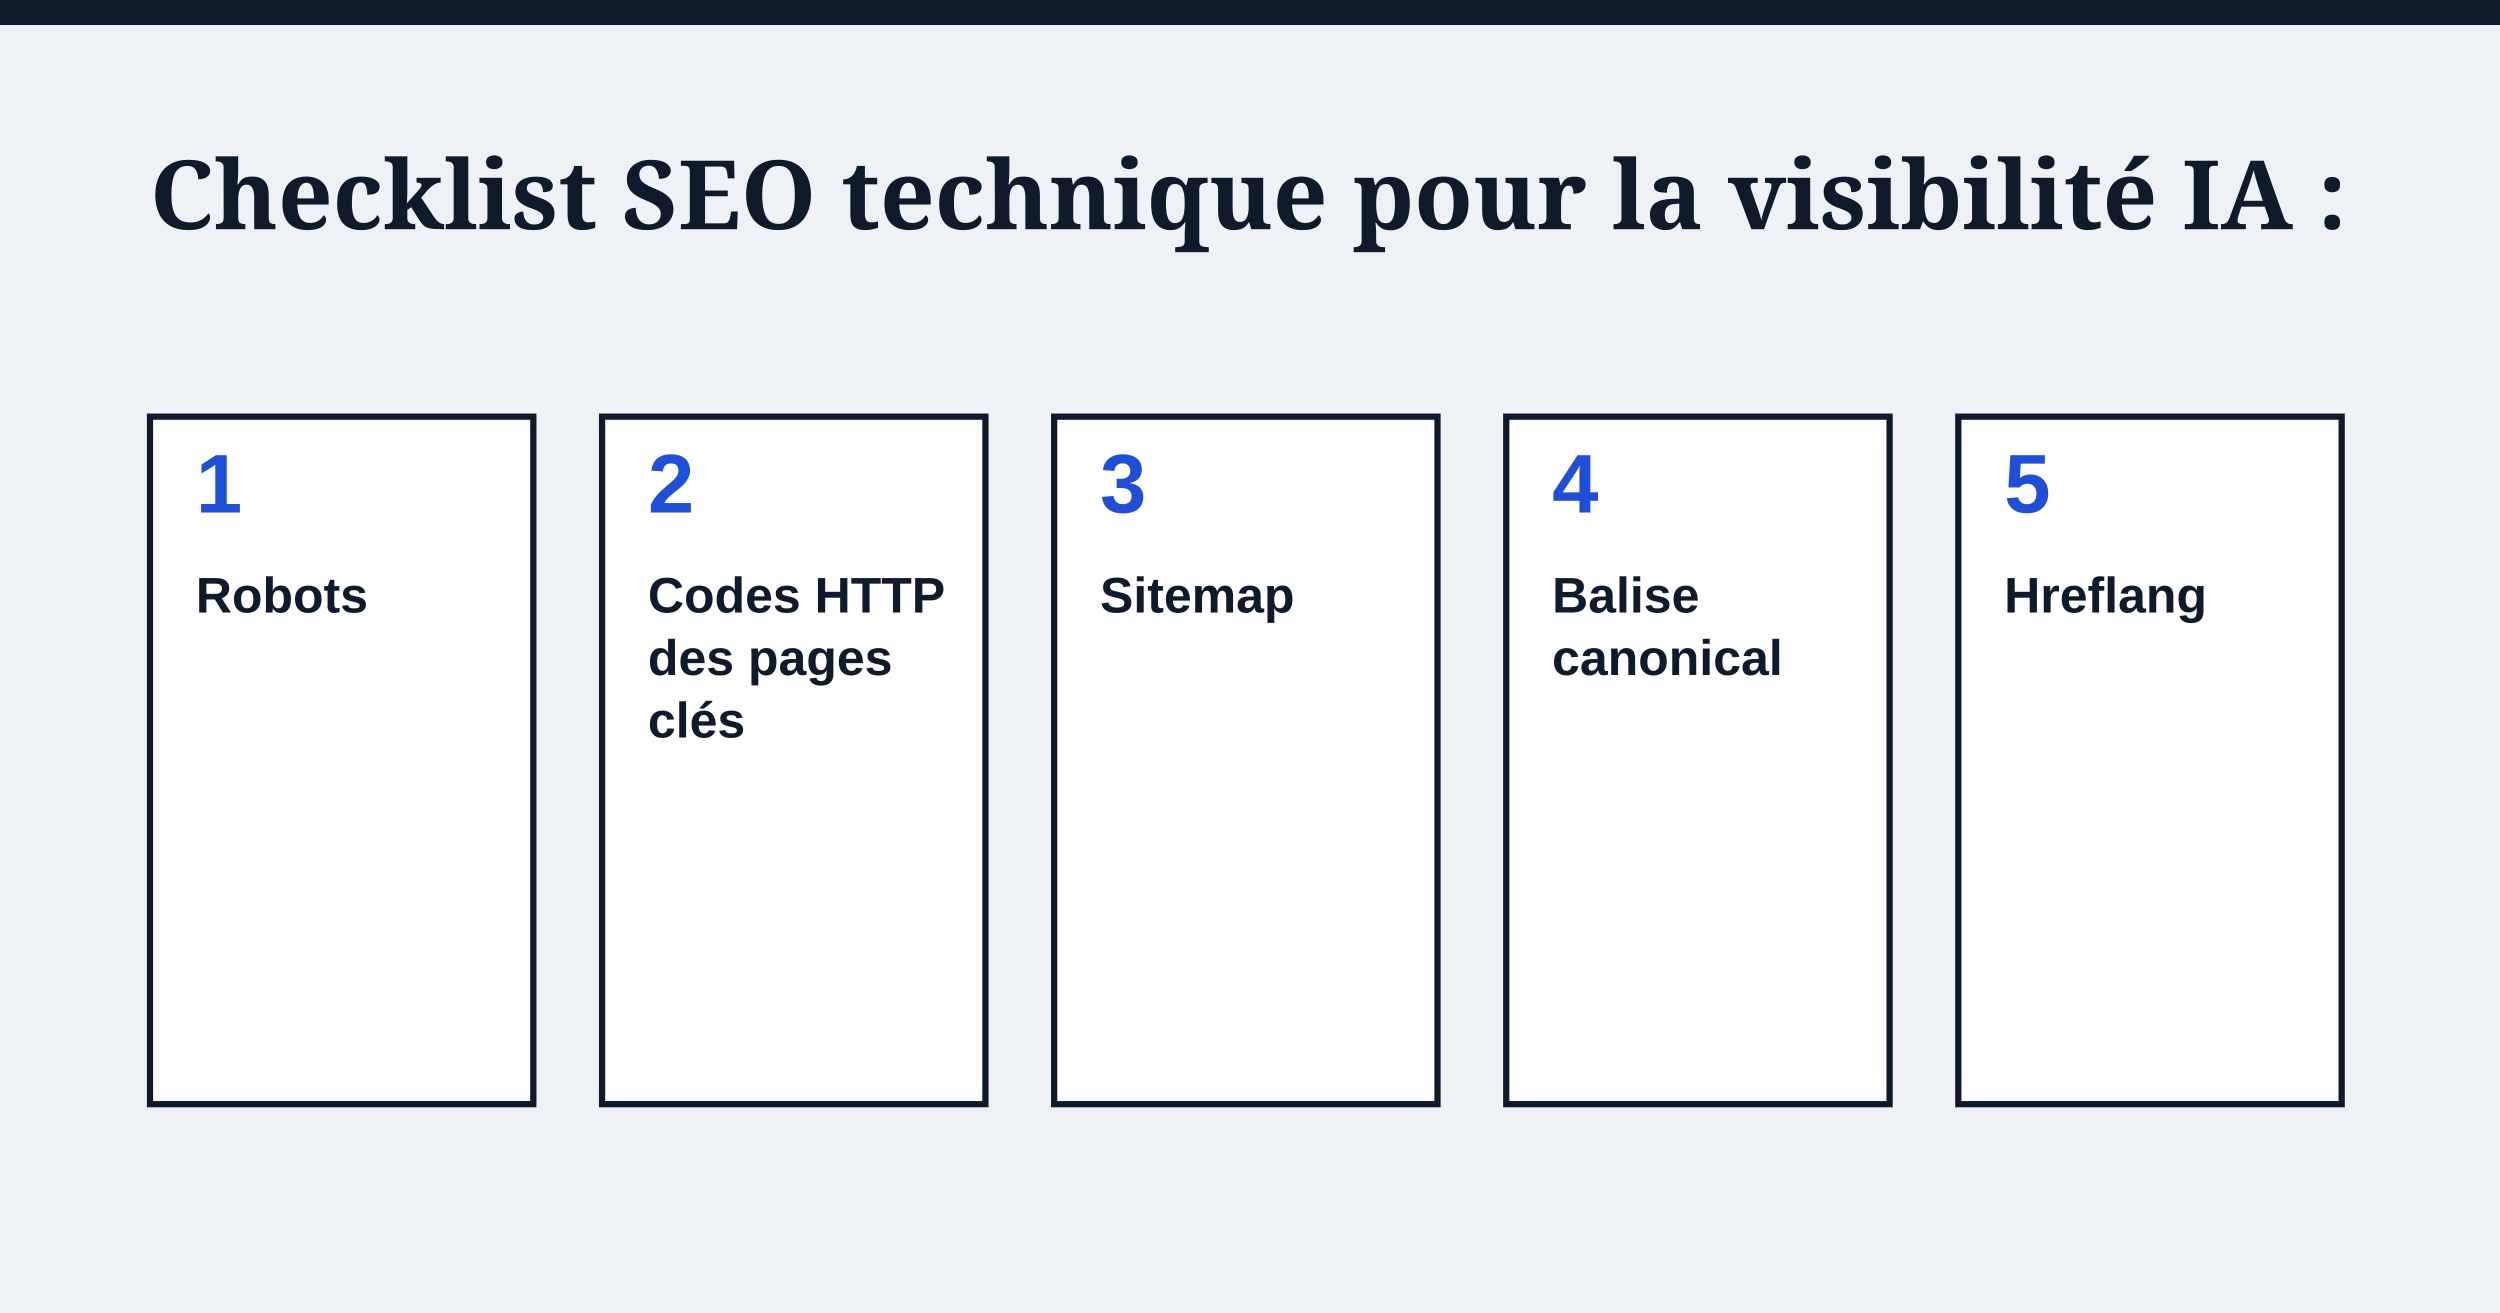
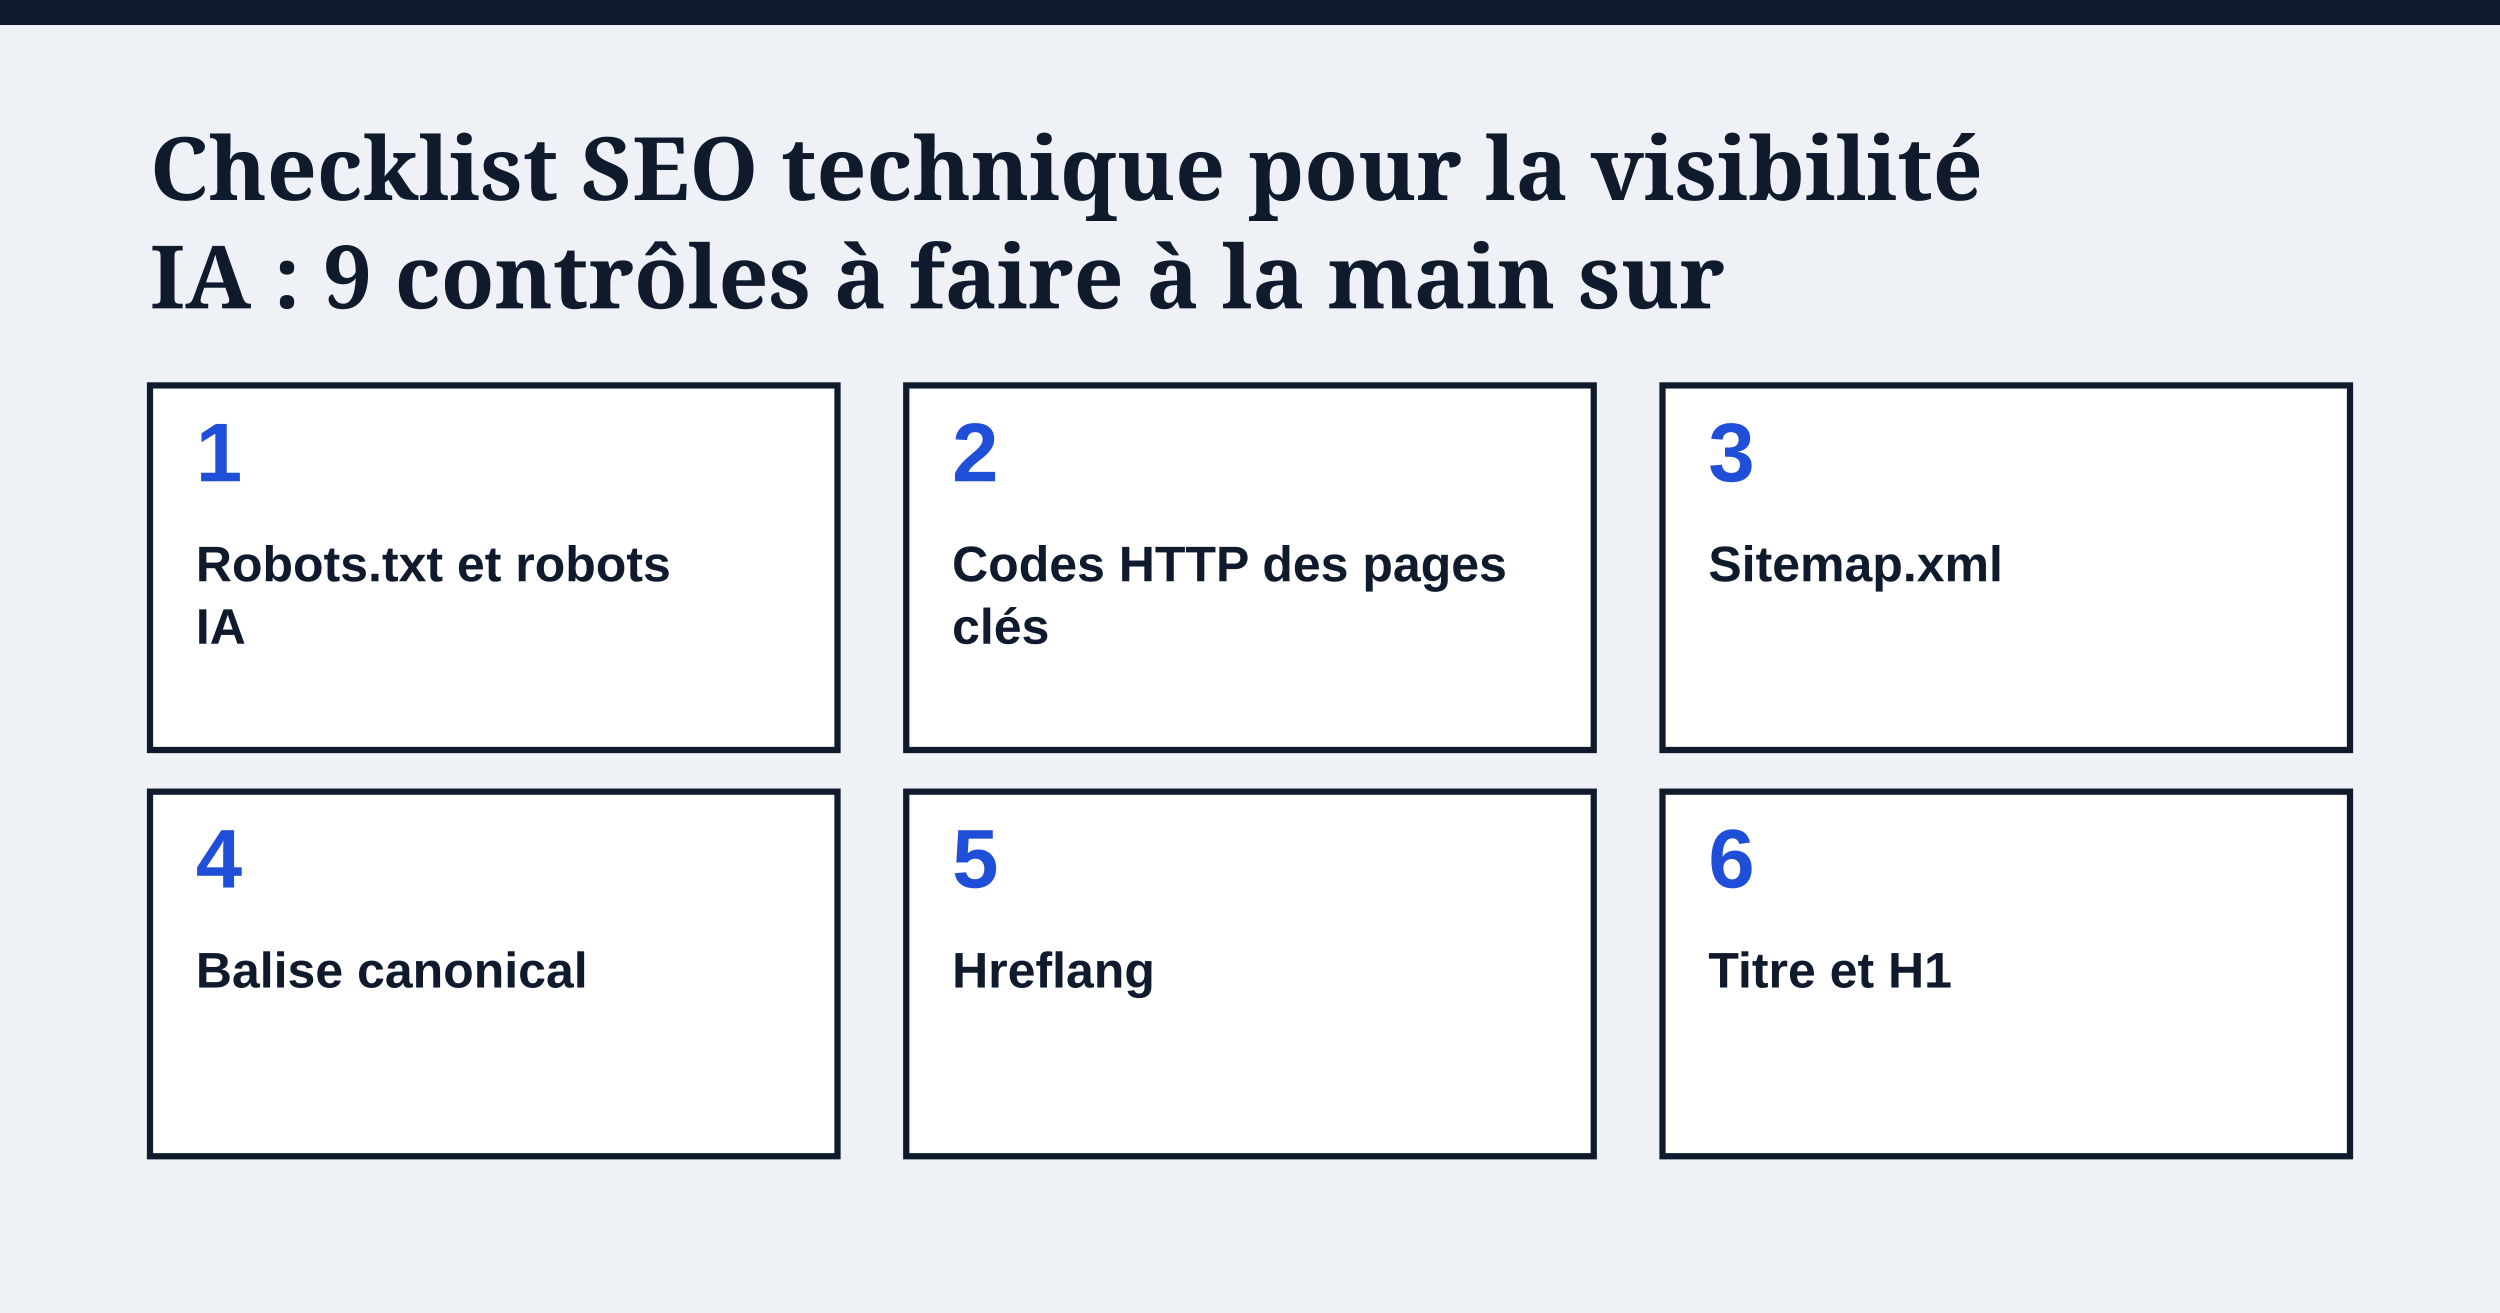
<svg xmlns="http://www.w3.org/2000/svg" viewBox="0 0 1200 630" width="1200" height="630" role="img" aria-labelledby="t d">
  <rect width="1200" height="630" fill="#EEF2F7" />
  <rect width="1200" height="12" fill="#0F1B2D" />
-   <text x="72" y="110" font-family="Georgia,serif" font-size="46" font-weight="600" fill="#0F1B2D">Checklist SEO technique pour la visibilité IA :</text>
+   <text x="72" y="96" font-family="Georgia,serif" font-size="42" font-weight="600" fill="#0F1B2D">Checklist SEO technique pour la visibilité</text>
+   <text x="72" y="148" font-family="Georgia,serif" font-size="42" font-weight="600" fill="#0F1B2D">IA : 9 contrôles à faire à la main sur</text>
  <g font-family="system-ui,Arial,sans-serif" fill="#0F1B2D">
-     <rect x="72" y="200" width="184" height="330" fill="#fff" stroke="#0F1B2D" stroke-width="3" />
-     <text x="94" y="246" font-size="40" font-weight="600" fill="#1F4FD8">1</text>
-     <text x="94" y="294" font-size="24" font-weight="600">Robots</text>
-     <rect x="289" y="200" width="184" height="330" fill="#fff" stroke="#0F1B2D" stroke-width="3" />
-     <text x="311" y="246" font-size="40" font-weight="600" fill="#1F4FD8">2</text>
-     <text x="311" y="294" font-size="24" font-weight="600">Codes HTTP</text>
-     <text x="311" y="324" font-size="24" font-weight="600">des pages</text>
-     <text x="311" y="354" font-size="24" font-weight="600">clés</text>
-     <rect x="506" y="200" width="184" height="330" fill="#fff" stroke="#0F1B2D" stroke-width="3" />
-     <text x="528" y="246" font-size="40" font-weight="600" fill="#1F4FD8">3</text>
-     <text x="528" y="294" font-size="24" font-weight="600">Sitemap</text>
-     <rect x="723" y="200" width="184" height="330" fill="#fff" stroke="#0F1B2D" stroke-width="3" />
-     <text x="745" y="246" font-size="40" font-weight="600" fill="#1F4FD8">4</text>
-     <text x="745" y="294" font-size="24" font-weight="600">Balise</text>
-     <text x="745" y="324" font-size="24" font-weight="600">canonical</text>
-     <rect x="940" y="200" width="184" height="330" fill="#fff" stroke="#0F1B2D" stroke-width="3" />
-     <text x="962" y="246" font-size="40" font-weight="600" fill="#1F4FD8">5</text>
-     <text x="962" y="294" font-size="24" font-weight="600">Hreflang</text>
+     <rect x="72" y="185" width="330" height="175" fill="#fff" stroke="#0F1B2D" stroke-width="3" />
+     <text x="94" y="231" font-size="40" font-weight="600" fill="#1F4FD8">1</text>
+     <text x="94" y="279" font-size="24" font-weight="600">Robots.txt et robots</text>
+     <text x="94" y="309" font-size="24" font-weight="600">IA</text>
+     <rect x="435" y="185" width="330" height="175" fill="#fff" stroke="#0F1B2D" stroke-width="3" />
+     <text x="457" y="231" font-size="40" font-weight="600" fill="#1F4FD8">2</text>
+     <text x="457" y="279" font-size="24" font-weight="600">Codes HTTP des pages</text>
+     <text x="457" y="309" font-size="24" font-weight="600">clés</text>
+     <rect x="798" y="185" width="330" height="175" fill="#fff" stroke="#0F1B2D" stroke-width="3" />
+     <text x="820" y="231" font-size="40" font-weight="600" fill="#1F4FD8">3</text>
+     <text x="820" y="279" font-size="24" font-weight="600">Sitemap.xml</text>
+     <rect x="72" y="380" width="330" height="175" fill="#fff" stroke="#0F1B2D" stroke-width="3" />
+     <text x="94" y="426" font-size="40" font-weight="600" fill="#1F4FD8">4</text>
+     <text x="94" y="474" font-size="24" font-weight="600">Balise canonical</text>
+     <rect x="435" y="380" width="330" height="175" fill="#fff" stroke="#0F1B2D" stroke-width="3" />
+     <text x="457" y="426" font-size="40" font-weight="600" fill="#1F4FD8">5</text>
+     <text x="457" y="474" font-size="24" font-weight="600">Hreflang</text>
+     <rect x="798" y="380" width="330" height="175" fill="#fff" stroke="#0F1B2D" stroke-width="3" />
+     <text x="820" y="426" font-size="40" font-weight="600" fill="#1F4FD8">6</text>
+     <text x="820" y="474" font-size="24" font-weight="600">Titre et H1</text>
  </g>
</svg>
